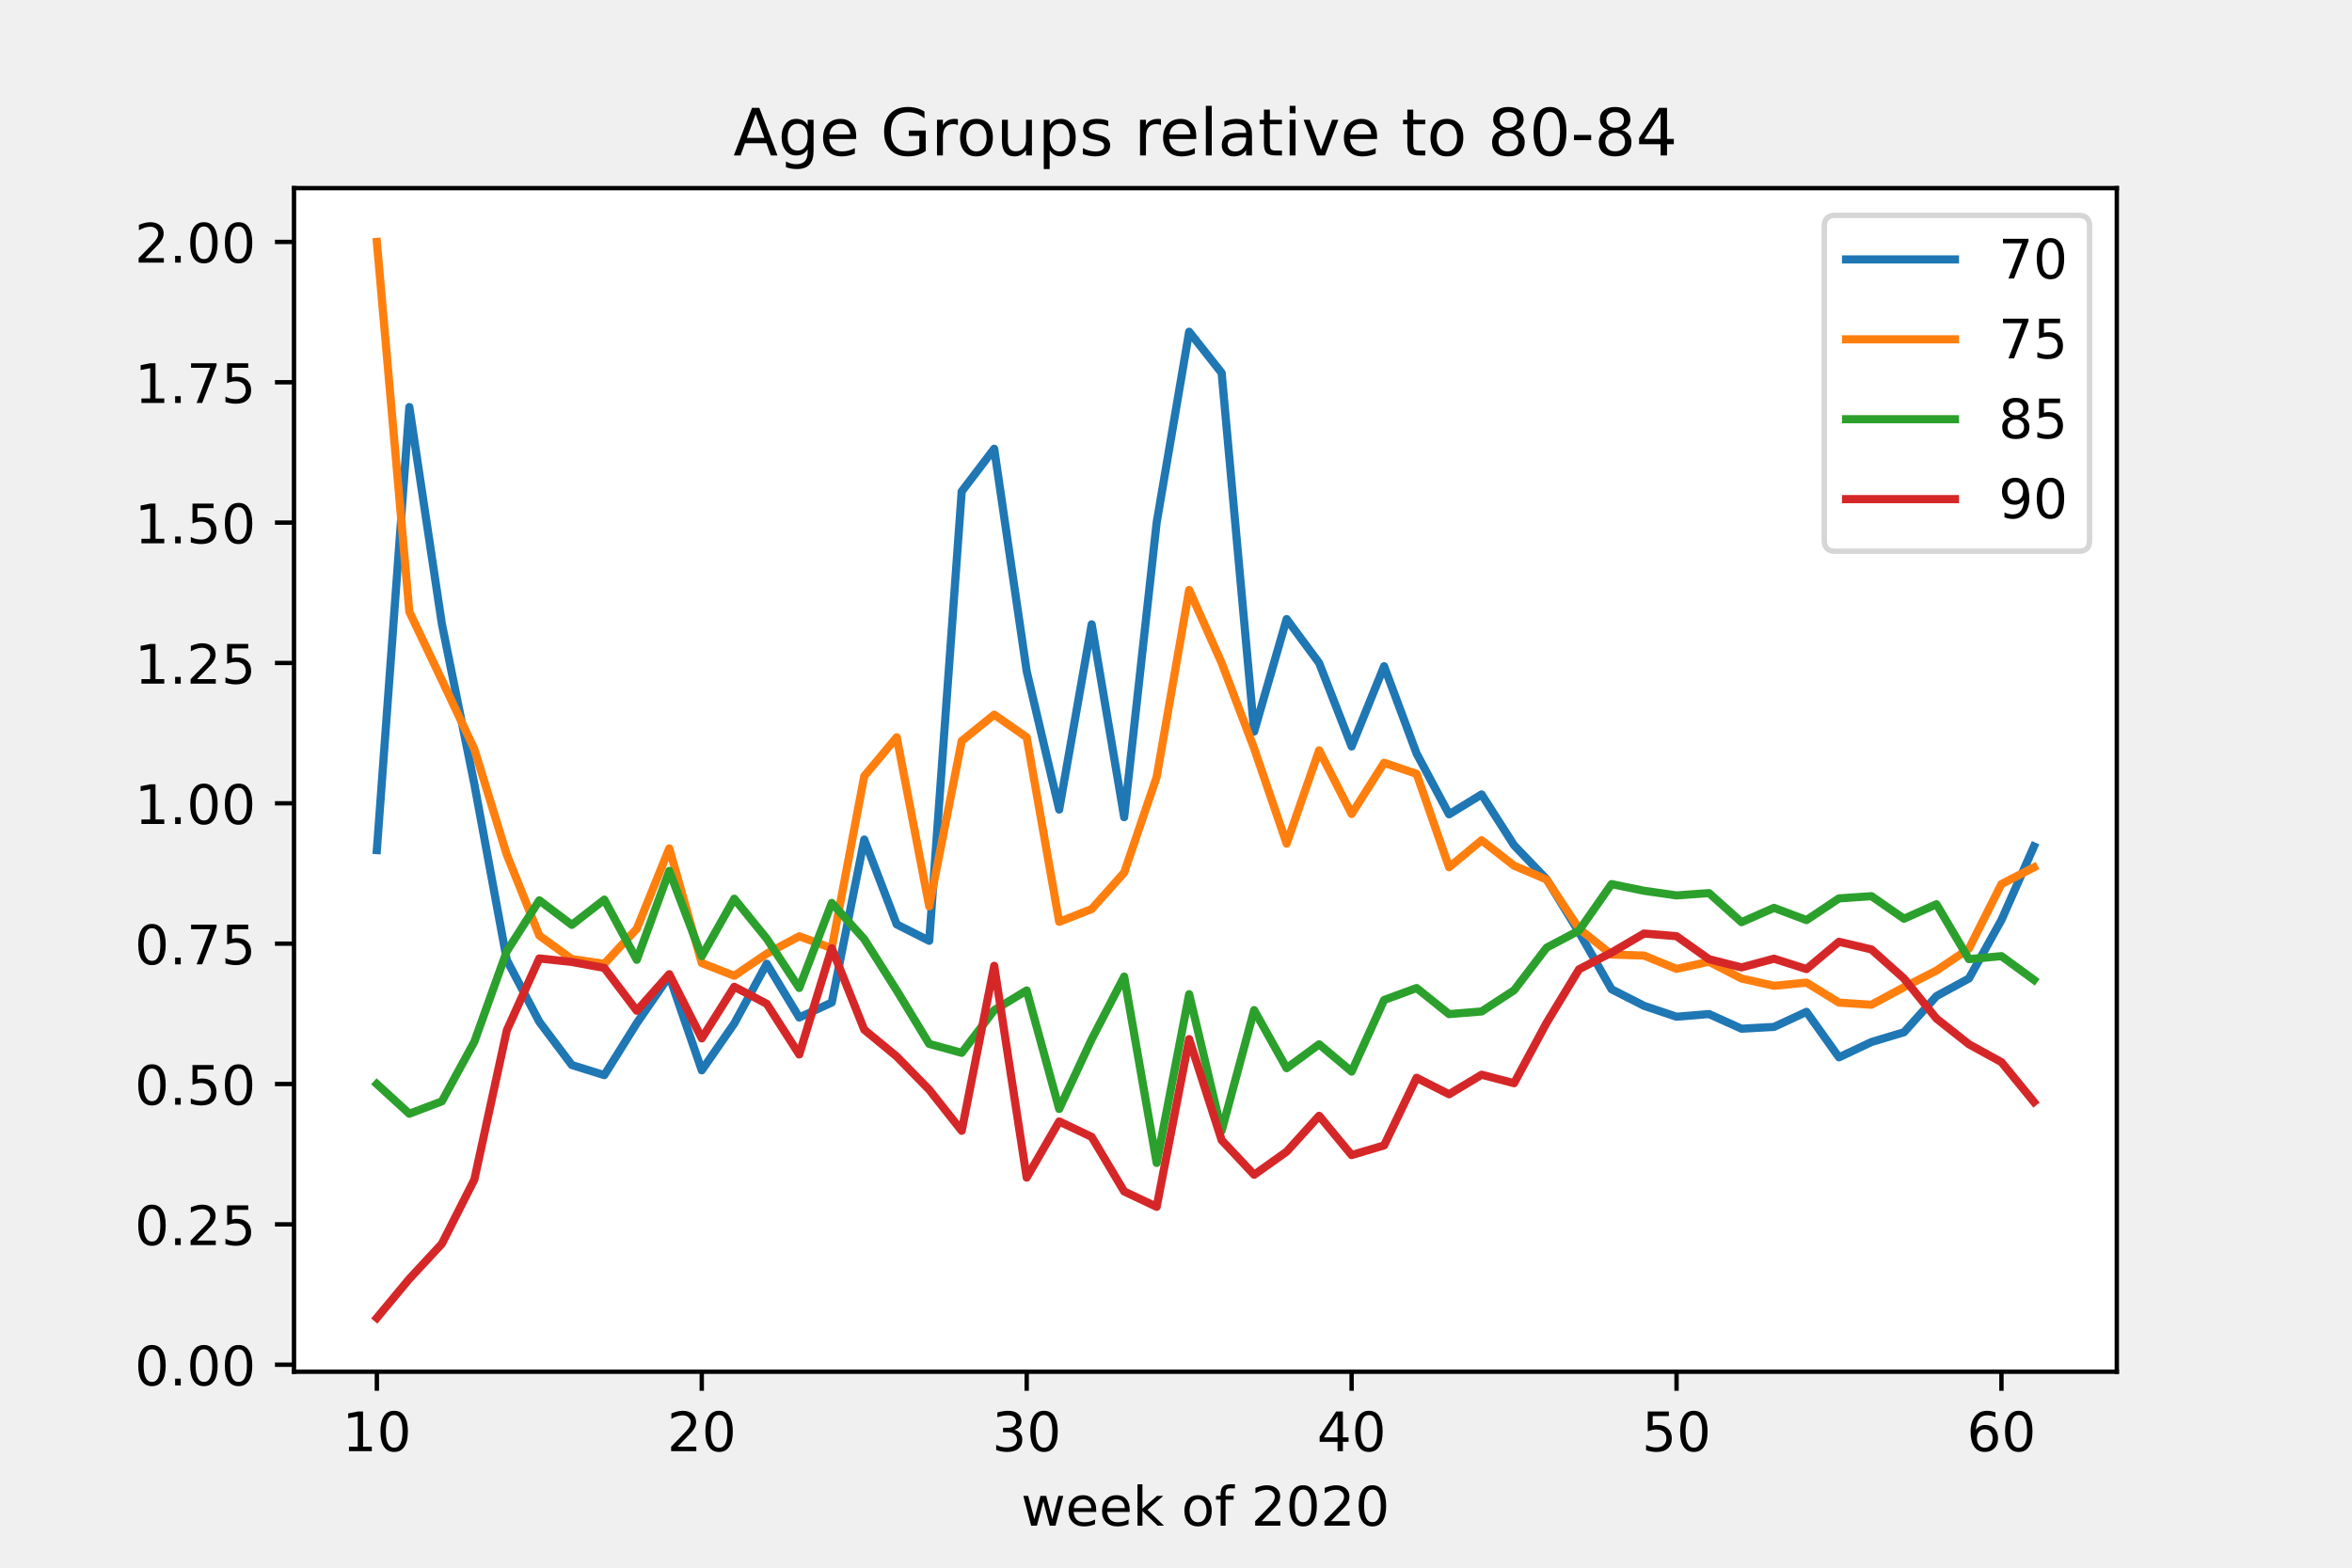
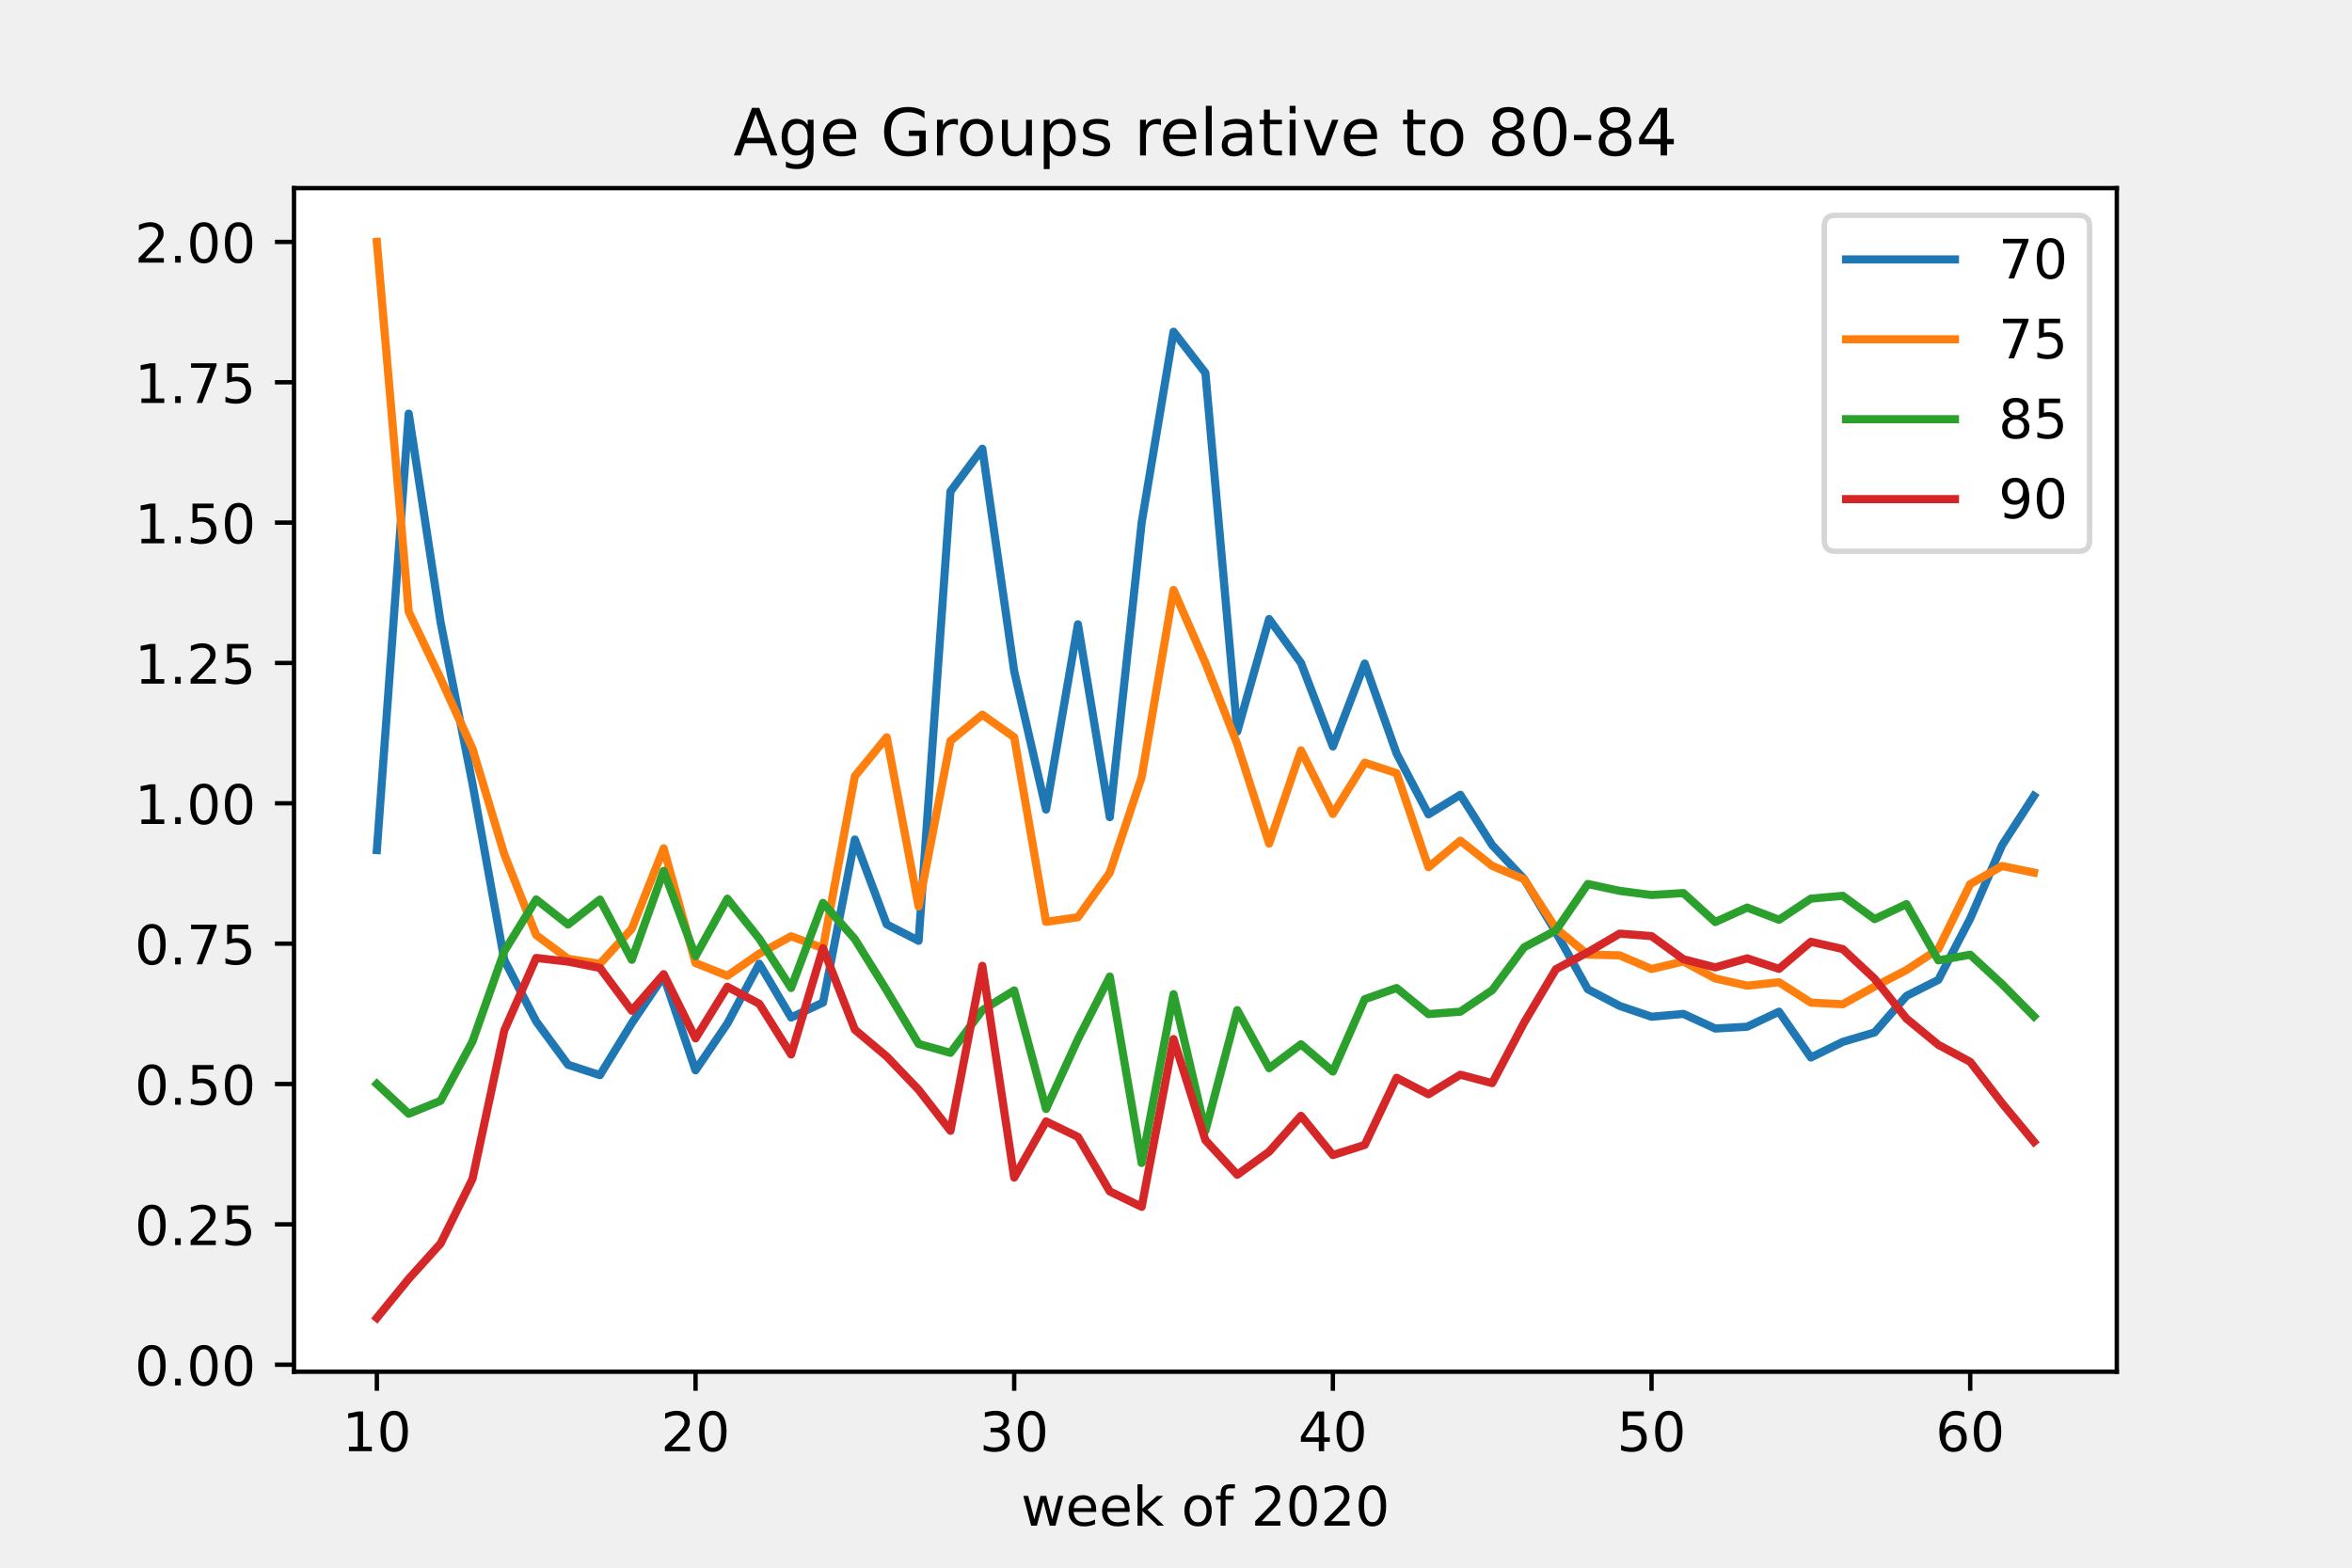
<svg xmlns="http://www.w3.org/2000/svg" xmlns:xlink="http://www.w3.org/1999/xlink" height="288pt" version="1.1" viewBox="0 0 432 288" width="432pt">
  <defs>
    <style type="text/css">*{stroke-linecap:butt;stroke-linejoin:round;}</style>
  </defs>
  <g id="figure_1">
    <g id="patch_1">
      <path d="M 0 288  L 432 288  L 432 0  L 0 0  z " style="fill:none;" />
    </g>
    <g id="axes_1">
      <g id="patch_2">
        <path d="M 54 252  L 388.8 252  L 388.8 34.56  L 54 34.56  z " style="fill:#ffffff;" />
      </g>
      <g id="matplotlib.axis_1">
        <g id="xtick_1">
          <g id="line2d_1">
            <defs>
-               <path d="M 0 0  L 0 3.5  " id="m989459bc3a" style="stroke:#000000;stroke-width:0.8;" />
+               <path d="M 0 0  L 0 3.5  " id="mf57b3a73d8" style="stroke:#000000;stroke-width:0.8;" />
            </defs>
            <g>
-               <use style="stroke:#000000;stroke-width:0.8;" x="69.218" xlink:href="#m989459bc3a" y="252" />
+               <use style="stroke:#000000;stroke-width:0.8;" x="69.218" xlink:href="#mf57b3a73d8" y="252" />
            </g>
          </g>
          <g id="text_1">
            <g transform="translate(62.85568 266.5984)scale(0.1 -0.1)">
              <defs>
                <path d="M 12.406 8.297  L 28.516 8.297  L 28.516 63.922  L 10.984 60.406  L 10.984 69.391  L 28.422 72.906  L 38.281 72.906  L 38.281 8.297  L 54.391 8.297  L 54.391 0  L 12.406 0  z " id="DejaVuSans-49" />
                <path d="M 31.781 66.406  Q 24.172 66.406 20.328 58.906  Q 16.5 51.422 16.5 36.375  Q 16.5 21.391 20.328 13.891  Q 24.172 6.391 31.781 6.391  Q 39.453 6.391 43.281 13.891  Q 47.125 21.391 47.125 36.375  Q 47.125 51.422 43.281 58.906  Q 39.453 66.406 31.781 66.406  z M 31.781 74.219  Q 44.047 74.219 50.516 64.516  Q 56.984 54.828 56.984 36.375  Q 56.984 17.969 50.516 8.266  Q 44.047 -1.422 31.781 -1.422  Q 19.531 -1.422 13.062 8.266  Q 6.594 17.969 6.594 36.375  Q 6.594 54.828 13.062 64.516  Q 19.531 74.219 31.781 74.219  z " id="DejaVuSans-48" />
              </defs>
              <use xlink:href="#DejaVuSans-49" />
              <use x="63.623" xlink:href="#DejaVuSans-48" />
            </g>
          </g>
        </g>
        <g id="xtick_2">
          <g id="line2d_2">
            <g>
-               <use style="stroke:#000000;stroke-width:0.8;" x="128.897" xlink:href="#m989459bc3a" y="252" />
+               <use style="stroke:#000000;stroke-width:0.8;" x="127.75" xlink:href="#mf57b3a73d8" y="252" />
            </g>
          </g>
          <g id="text_2">
-             <g transform="translate(122.5348 266.5984)scale(0.1 -0.1)">
+             <g transform="translate(121.3872 266.5984)scale(0.1 -0.1)">
              <defs>
                <path d="M 19.188 8.297  L 53.609 8.297  L 53.609 0  L 7.328 0  L 7.328 8.297  Q 12.938 14.109 22.625 23.891  Q 32.328 33.688 34.812 36.531  Q 39.547 41.844 41.422 45.531  Q 43.312 49.219 43.312 52.781  Q 43.312 58.594 39.234 62.25  Q 35.156 65.922 28.609 65.922  Q 23.969 65.922 18.812 64.312  Q 13.672 62.703 7.812 59.422  L 7.812 69.391  Q 13.766 71.781 18.938 73  Q 24.125 74.219 28.422 74.219  Q 39.75 74.219 46.484 68.547  Q 53.219 62.891 53.219 53.422  Q 53.219 48.922 51.531 44.891  Q 49.859 40.875 45.406 35.406  Q 44.188 33.984 37.641 27.219  Q 31.109 20.453 19.188 8.297  z " id="DejaVuSans-50" />
              </defs>
              <use xlink:href="#DejaVuSans-50" />
              <use x="63.623" xlink:href="#DejaVuSans-48" />
            </g>
          </g>
        </g>
        <g id="xtick_3">
          <g id="line2d_3">
            <g>
-               <use style="stroke:#000000;stroke-width:0.8;" x="188.576" xlink:href="#m989459bc3a" y="252" />
+               <use style="stroke:#000000;stroke-width:0.8;" x="186.281" xlink:href="#mf57b3a73d8" y="252" />
            </g>
          </g>
          <g id="text_3">
-             <g transform="translate(182.214 266.5984)scale(0.1 -0.1)">
+             <g transform="translate(179.9186 266.5984)scale(0.1 -0.1)">
              <defs>
                <path d="M 40.578 39.312  Q 47.656 37.797 51.625 33  Q 55.609 28.219 55.609 21.188  Q 55.609 10.406 48.188 4.484  Q 40.766 -1.422 27.094 -1.422  Q 22.516 -1.422 17.656 -0.516  Q 12.797 0.391 7.625 2.203  L 7.625 11.719  Q 11.719 9.328 16.594 8.109  Q 21.484 6.891 26.812 6.891  Q 36.078 6.891 40.938 10.547  Q 45.797 14.203 45.797 21.188  Q 45.797 27.641 41.281 31.266  Q 36.766 34.906 28.719 34.906  L 20.219 34.906  L 20.219 43.016  L 29.109 43.016  Q 36.375 43.016 40.234 45.922  Q 44.094 48.828 44.094 54.297  Q 44.094 59.906 40.109 62.906  Q 36.141 65.922 28.719 65.922  Q 24.656 65.922 20.016 65.031  Q 15.375 64.156 9.812 62.312  L 9.812 71.094  Q 15.438 72.656 20.344 73.438  Q 25.25 74.219 29.594 74.219  Q 40.828 74.219 47.359 69.109  Q 53.906 64.016 53.906 55.328  Q 53.906 49.266 50.438 45.094  Q 46.969 40.922 40.578 39.312  z " id="DejaVuSans-51" />
              </defs>
              <use xlink:href="#DejaVuSans-51" />
              <use x="63.623" xlink:href="#DejaVuSans-48" />
            </g>
          </g>
        </g>
        <g id="xtick_4">
          <g id="line2d_4">
            <g>
-               <use style="stroke:#000000;stroke-width:0.8;" x="248.256" xlink:href="#m989459bc3a" y="252" />
+               <use style="stroke:#000000;stroke-width:0.8;" x="244.813" xlink:href="#mf57b3a73d8" y="252" />
            </g>
          </g>
          <g id="text_4">
-             <g transform="translate(241.8931 266.5984)scale(0.1 -0.1)">
+             <g transform="translate(238.4501 266.5984)scale(0.1 -0.1)">
              <defs>
                <path d="M 37.797 64.312  L 12.891 25.391  L 37.797 25.391  z M 35.203 72.906  L 47.609 72.906  L 47.609 25.391  L 58.016 25.391  L 58.016 17.188  L 47.609 17.188  L 47.609 0  L 37.797 0  L 37.797 17.188  L 4.891 17.188  L 4.891 26.703  z " id="DejaVuSans-52" />
              </defs>
              <use xlink:href="#DejaVuSans-52" />
              <use x="63.623" xlink:href="#DejaVuSans-48" />
            </g>
          </g>
        </g>
        <g id="xtick_5">
          <g id="line2d_5">
            <g>
-               <use style="stroke:#000000;stroke-width:0.8;" x="307.935" xlink:href="#m989459bc3a" y="252" />
+               <use style="stroke:#000000;stroke-width:0.8;" x="303.344" xlink:href="#mf57b3a73d8" y="252" />
            </g>
          </g>
          <g id="text_5">
-             <g transform="translate(301.5723 266.5984)scale(0.1 -0.1)">
+             <g transform="translate(296.9816 266.5984)scale(0.1 -0.1)">
              <defs>
                <path d="M 10.797 72.906  L 49.516 72.906  L 49.516 64.594  L 19.828 64.594  L 19.828 46.734  Q 21.969 47.469 24.109 47.828  Q 26.266 48.188 28.422 48.188  Q 40.625 48.188 47.75 41.5  Q 54.891 34.812 54.891 23.391  Q 54.891 11.625 47.562 5.094  Q 40.234 -1.422 26.906 -1.422  Q 22.312 -1.422 17.547 -0.641  Q 12.797 0.141 7.719 1.703  L 7.719 11.625  Q 12.109 9.234 16.797 8.062  Q 21.484 6.891 26.703 6.891  Q 35.156 6.891 40.078 11.328  Q 45.016 15.766 45.016 23.391  Q 45.016 31 40.078 35.438  Q 35.156 39.891 26.703 39.891  Q 22.75 39.891 18.812 39.016  Q 14.891 38.141 10.797 36.281  z " id="DejaVuSans-53" />
              </defs>
              <use xlink:href="#DejaVuSans-53" />
              <use x="63.623" xlink:href="#DejaVuSans-48" />
            </g>
          </g>
        </g>
        <g id="xtick_6">
          <g id="line2d_6">
            <g>
-               <use style="stroke:#000000;stroke-width:0.8;" x="367.614" xlink:href="#m989459bc3a" y="252" />
+               <use style="stroke:#000000;stroke-width:0.8;" x="361.876" xlink:href="#mf57b3a73d8" y="252" />
            </g>
          </g>
          <g id="text_6">
-             <g transform="translate(361.2514 266.5984)scale(0.1 -0.1)">
+             <g transform="translate(355.513 266.5984)scale(0.1 -0.1)">
              <defs>
                <path d="M 33.016 40.375  Q 26.375 40.375 22.484 35.828  Q 18.609 31.297 18.609 23.391  Q 18.609 15.531 22.484 10.953  Q 26.375 6.391 33.016 6.391  Q 39.656 6.391 43.531 10.953  Q 47.406 15.531 47.406 23.391  Q 47.406 31.297 43.531 35.828  Q 39.656 40.375 33.016 40.375  z M 52.594 71.297  L 52.594 62.312  Q 48.875 64.062 45.094 64.984  Q 41.312 65.922 37.594 65.922  Q 27.828 65.922 22.672 59.328  Q 17.531 52.734 16.797 39.406  Q 19.672 43.656 24.016 45.922  Q 28.375 48.188 33.594 48.188  Q 44.578 48.188 50.953 41.516  Q 57.328 34.859 57.328 23.391  Q 57.328 12.156 50.688 5.359  Q 44.047 -1.422 33.016 -1.422  Q 20.359 -1.422 13.672 8.266  Q 6.984 17.969 6.984 36.375  Q 6.984 53.656 15.188 63.938  Q 23.391 74.219 37.203 74.219  Q 40.922 74.219 44.703 73.484  Q 48.484 72.75 52.594 71.297  z " id="DejaVuSans-54" />
              </defs>
              <use xlink:href="#DejaVuSans-54" />
              <use x="63.623" xlink:href="#DejaVuSans-48" />
            </g>
          </g>
        </g>
        <g id="text_7">
          <g transform="translate(187.5398 280.2766)scale(0.1 -0.1)">
            <defs>
              <path d="M 4.203 54.688  L 13.188 54.688  L 24.422 12.016  L 35.594 54.688  L 46.188 54.688  L 57.422 12.016  L 68.609 54.688  L 77.594 54.688  L 63.281 0  L 52.688 0  L 40.922 44.828  L 29.109 0  L 18.5 0  z " id="DejaVuSans-119" />
              <path d="M 56.203 29.594  L 56.203 25.203  L 14.891 25.203  Q 15.484 15.922 20.484 11.062  Q 25.484 6.203 34.422 6.203  Q 39.594 6.203 44.453 7.469  Q 49.312 8.734 54.109 11.281  L 54.109 2.781  Q 49.266 0.734 44.188 -0.344  Q 39.109 -1.422 33.891 -1.422  Q 20.797 -1.422 13.156 6.188  Q 5.516 13.812 5.516 26.812  Q 5.516 40.234 12.766 48.109  Q 20.016 56 32.328 56  Q 43.359 56 49.781 48.891  Q 56.203 41.797 56.203 29.594  z M 47.219 32.234  Q 47.125 39.594 43.094 43.984  Q 39.062 48.391 32.422 48.391  Q 24.906 48.391 20.391 44.141  Q 15.875 39.891 15.188 32.172  z " id="DejaVuSans-101" />
              <path d="M 9.078 75.984  L 18.109 75.984  L 18.109 31.109  L 44.922 54.688  L 56.391 54.688  L 27.391 29.109  L 57.625 0  L 45.906 0  L 18.109 26.703  L 18.109 0  L 9.078 0  z " id="DejaVuSans-107" />
              <path id="DejaVuSans-32" />
              <path d="M 30.609 48.391  Q 23.391 48.391 19.188 42.75  Q 14.984 37.109 14.984 27.297  Q 14.984 17.484 19.156 11.844  Q 23.344 6.203 30.609 6.203  Q 37.797 6.203 41.984 11.859  Q 46.188 17.531 46.188 27.297  Q 46.188 37.016 41.984 42.703  Q 37.797 48.391 30.609 48.391  z M 30.609 56  Q 42.328 56 49.016 48.375  Q 55.719 40.766 55.719 27.297  Q 55.719 13.875 49.016 6.219  Q 42.328 -1.422 30.609 -1.422  Q 18.844 -1.422 12.172 6.219  Q 5.516 13.875 5.516 27.297  Q 5.516 40.766 12.172 48.375  Q 18.844 56 30.609 56  z " id="DejaVuSans-111" />
              <path d="M 37.109 75.984  L 37.109 68.5  L 28.516 68.5  Q 23.688 68.5 21.797 66.547  Q 19.922 64.594 19.922 59.516  L 19.922 54.688  L 34.719 54.688  L 34.719 47.703  L 19.922 47.703  L 19.922 0  L 10.891 0  L 10.891 47.703  L 2.297 47.703  L 2.297 54.688  L 10.891 54.688  L 10.891 58.5  Q 10.891 67.625 15.141 71.797  Q 19.391 75.984 28.609 75.984  z " id="DejaVuSans-102" />
            </defs>
            <use xlink:href="#DejaVuSans-119" />
            <use x="81.787" xlink:href="#DejaVuSans-101" />
            <use x="143.311" xlink:href="#DejaVuSans-101" />
            <use x="204.834" xlink:href="#DejaVuSans-107" />
            <use x="262.744" xlink:href="#DejaVuSans-32" />
            <use x="294.531" xlink:href="#DejaVuSans-111" />
            <use x="355.713" xlink:href="#DejaVuSans-102" />
            <use x="390.918" xlink:href="#DejaVuSans-32" />
            <use x="422.705" xlink:href="#DejaVuSans-50" />
            <use x="486.328" xlink:href="#DejaVuSans-48" />
            <use x="549.951" xlink:href="#DejaVuSans-50" />
            <use x="613.574" xlink:href="#DejaVuSans-48" />
          </g>
        </g>
      </g>
      <g id="matplotlib.axis_2">
        <g id="ytick_1">
          <g id="line2d_7">
            <defs>
-               <path d="M 0 0  L -3.5 0  " id="me4b684188e" style="stroke:#000000;stroke-width:0.8;" />
+               <path d="M 0 0  L -3.5 0  " id="mff36ef2e1e" style="stroke:#000000;stroke-width:0.8;" />
            </defs>
            <g>
-               <use style="stroke:#000000;stroke-width:0.8;" x="54" xlink:href="#me4b684188e" y="250.711" />
+               <use style="stroke:#000000;stroke-width:0.8;" x="54" xlink:href="#mff36ef2e1e" y="250.711" />
            </g>
          </g>
          <g id="text_8">
            <g transform="translate(24.73438 254.51)scale(0.1 -0.1)">
              <defs>
                <path d="M 10.688 12.406  L 21 12.406  L 21 0  L 10.688 0  z " id="DejaVuSans-46" />
              </defs>
              <use xlink:href="#DejaVuSans-48" />
              <use x="63.623" xlink:href="#DejaVuSans-46" />
              <use x="95.41" xlink:href="#DejaVuSans-48" />
              <use x="159.033" xlink:href="#DejaVuSans-48" />
            </g>
          </g>
        </g>
        <g id="ytick_2">
          <g id="line2d_8">
            <g>
-               <use style="stroke:#000000;stroke-width:0.8;" x="54" xlink:href="#me4b684188e" y="224.927" />
+               <use style="stroke:#000000;stroke-width:0.8;" x="54" xlink:href="#mff36ef2e1e" y="224.927" />
            </g>
          </g>
          <g id="text_9">
            <g transform="translate(24.73438 228.7267)scale(0.1 -0.1)">
              <use xlink:href="#DejaVuSans-48" />
              <use x="63.623" xlink:href="#DejaVuSans-46" />
              <use x="95.41" xlink:href="#DejaVuSans-50" />
              <use x="159.033" xlink:href="#DejaVuSans-53" />
            </g>
          </g>
        </g>
        <g id="ytick_3">
          <g id="line2d_9">
            <g>
-               <use style="stroke:#000000;stroke-width:0.8;" x="54" xlink:href="#me4b684188e" y="199.144" />
+               <use style="stroke:#000000;stroke-width:0.8;" x="54" xlink:href="#mff36ef2e1e" y="199.144" />
            </g>
          </g>
          <g id="text_10">
            <g transform="translate(24.73438 202.9433)scale(0.1 -0.1)">
              <use xlink:href="#DejaVuSans-48" />
              <use x="63.623" xlink:href="#DejaVuSans-46" />
              <use x="95.41" xlink:href="#DejaVuSans-53" />
              <use x="159.033" xlink:href="#DejaVuSans-48" />
            </g>
          </g>
        </g>
        <g id="ytick_4">
          <g id="line2d_10">
            <g>
-               <use style="stroke:#000000;stroke-width:0.8;" x="54" xlink:href="#me4b684188e" y="173.361" />
+               <use style="stroke:#000000;stroke-width:0.8;" x="54" xlink:href="#mff36ef2e1e" y="173.361" />
            </g>
          </g>
          <g id="text_11">
            <g transform="translate(24.73438 177.1599)scale(0.1 -0.1)">
              <defs>
                <path d="M 8.203 72.906  L 55.078 72.906  L 55.078 68.703  L 28.609 0  L 18.312 0  L 43.219 64.594  L 8.203 64.594  z " id="DejaVuSans-55" />
              </defs>
              <use xlink:href="#DejaVuSans-48" />
              <use x="63.623" xlink:href="#DejaVuSans-46" />
              <use x="95.41" xlink:href="#DejaVuSans-55" />
              <use x="159.033" xlink:href="#DejaVuSans-53" />
            </g>
          </g>
        </g>
        <g id="ytick_5">
          <g id="line2d_11">
            <g>
-               <use style="stroke:#000000;stroke-width:0.8;" x="54" xlink:href="#me4b684188e" y="147.577" />
+               <use style="stroke:#000000;stroke-width:0.8;" x="54" xlink:href="#mff36ef2e1e" y="147.577" />
            </g>
          </g>
          <g id="text_12">
            <g transform="translate(24.73438 151.3765)scale(0.1 -0.1)">
              <use xlink:href="#DejaVuSans-49" />
              <use x="63.623" xlink:href="#DejaVuSans-46" />
              <use x="95.41" xlink:href="#DejaVuSans-48" />
              <use x="159.033" xlink:href="#DejaVuSans-48" />
            </g>
          </g>
        </g>
        <g id="ytick_6">
          <g id="line2d_12">
            <g>
-               <use style="stroke:#000000;stroke-width:0.8;" x="54" xlink:href="#me4b684188e" y="121.794" />
+               <use style="stroke:#000000;stroke-width:0.8;" x="54" xlink:href="#mff36ef2e1e" y="121.794" />
            </g>
          </g>
          <g id="text_13">
            <g transform="translate(24.73438 125.5931)scale(0.1 -0.1)">
              <use xlink:href="#DejaVuSans-49" />
              <use x="63.623" xlink:href="#DejaVuSans-46" />
              <use x="95.41" xlink:href="#DejaVuSans-50" />
              <use x="159.033" xlink:href="#DejaVuSans-53" />
            </g>
          </g>
        </g>
        <g id="ytick_7">
          <g id="line2d_13">
            <g>
-               <use style="stroke:#000000;stroke-width:0.8;" x="54" xlink:href="#me4b684188e" y="96.01" />
+               <use style="stroke:#000000;stroke-width:0.8;" x="54" xlink:href="#mff36ef2e1e" y="96.01" />
            </g>
          </g>
          <g id="text_14">
            <g transform="translate(24.73438 99.80965)scale(0.1 -0.1)">
              <use xlink:href="#DejaVuSans-49" />
              <use x="63.623" xlink:href="#DejaVuSans-46" />
              <use x="95.41" xlink:href="#DejaVuSans-53" />
              <use x="159.033" xlink:href="#DejaVuSans-48" />
            </g>
          </g>
        </g>
        <g id="ytick_8">
          <g id="line2d_14">
            <g>
-               <use style="stroke:#000000;stroke-width:0.8;" x="54" xlink:href="#me4b684188e" y="70.227" />
+               <use style="stroke:#000000;stroke-width:0.8;" x="54" xlink:href="#mff36ef2e1e" y="70.227" />
            </g>
          </g>
          <g id="text_15">
            <g transform="translate(24.73438 74.02625)scale(0.1 -0.1)">
              <use xlink:href="#DejaVuSans-49" />
              <use x="63.623" xlink:href="#DejaVuSans-46" />
              <use x="95.41" xlink:href="#DejaVuSans-55" />
              <use x="159.033" xlink:href="#DejaVuSans-53" />
            </g>
          </g>
        </g>
        <g id="ytick_9">
          <g id="line2d_15">
            <g>
-               <use style="stroke:#000000;stroke-width:0.8;" x="54" xlink:href="#me4b684188e" y="44.444" />
+               <use style="stroke:#000000;stroke-width:0.8;" x="54" xlink:href="#mff36ef2e1e" y="44.444" />
            </g>
          </g>
          <g id="text_16">
            <g transform="translate(24.73438 48.24285)scale(0.1 -0.1)">
              <use xlink:href="#DejaVuSans-50" />
              <use x="63.623" xlink:href="#DejaVuSans-46" />
              <use x="95.41" xlink:href="#DejaVuSans-48" />
              <use x="159.033" xlink:href="#DejaVuSans-48" />
            </g>
          </g>
        </g>
      </g>
      <g id="line2d_16">
-         <path clip-path="url(#p8e5ab032d6)" d="M 69.218 156.172  L 75.186 74.777  L 81.154 114.592  L 87.122 144.04  L 93.09 176.377  L 99.058 187.715  L 105.026 195.654  L 110.994 197.513  L 116.961 187.964  L 122.929 179.311  L 128.897 196.629  L 134.865 188.022  L 140.833 177.044  L 146.801 186.931  L 152.769 184.173  L 158.737 154.231  L 164.705 169.822  L 170.673 172.834  L 176.641 90.281  L 182.609 82.44  L 188.576 123.311  L 194.544 148.723  L 200.512 114.694  L 206.48 150.124  L 212.448 96.01  L 218.416 60.945  L 224.384 68.508  L 230.352 134.395  L 236.32 113.728  L 242.288 121.794  L 248.256 137.133  L 254.224 122.396  L 260.191 138.431  L 266.159 149.601  L 272.127 145.943  L 278.095 155.287  L 284.063 161.518  L 290.031 171.274  L 295.999 181.74  L 301.967 184.781  L 307.935 186.785  L 313.903 186.294  L 319.871 188.983  L 325.839 188.657  L 331.806 185.886  L 337.774 194.242  L 343.742 191.426  L 349.71 189.636  L 355.678 182.993  L 361.646 179.753  L 367.614 169.008  L 373.582 155.497  " style="fill:none;stroke:#1f77b4;stroke-linecap:square;stroke-width:1.5;" />
+         <path clip-path="url(#pe2f4427580)" d="M 69.218 156.172  L 75.071 75.99  L 80.924 114.301  L 86.778 143.957  L 92.631 176.377  L 98.484 187.641  L 104.337 195.607  L 110.19 197.513  L 116.043 187.964  L 121.897 179.311  L 127.75 196.629  L 133.603 188.022  L 139.456 177.044  L 145.309 186.931  L 151.162 184.173  L 157.015 154.231  L 162.869 169.822  L 168.722 172.834  L 174.575 90.281  L 180.428 82.44  L 186.281 123.311  L 192.134 148.723  L 197.987 114.694  L 203.841 150.124  L 209.694 96.01  L 215.547 60.945  L 221.4 68.508  L 227.253 134.395  L 233.106 113.728  L 238.959 121.794  L 244.813 137.133  L 250.666 121.904  L 256.519 138.431  L 262.372 149.601  L 268.225 146.016  L 274.078 155.259  L 279.931 161.471  L 285.785 171.255  L 291.638 181.732  L 297.491 184.8  L 303.344 186.785  L 309.197 186.266  L 315.05 188.953  L 320.903 188.621  L 326.757 185.861  L 332.61 194.273  L 338.463 191.401  L 344.316 189.667  L 350.169 182.961  L 356.022 180.011  L 361.876 168.75  L 367.729 155.275  L 373.582 146.23  " style="fill:none;stroke:#1f77b4;stroke-linecap:square;stroke-width:1.5;" />
      </g>
      <g id="line2d_17">
-         <path clip-path="url(#p8e5ab032d6)" d="M 69.218 44.444  L 75.186 112.39  L 81.154 124.927  L 87.122 137.61  L 93.09 157.02  L 99.058 171.876  L 105.026 176.196  L 110.994 177.062  L 116.961 170.623  L 122.929 155.856  L 128.897 176.924  L 134.865 179.259  L 140.833 175.202  L 146.801 172.004  L 152.769 174.192  L 158.737 142.587  L 164.705 135.444  L 170.673 166.52  L 176.641 136.118  L 182.609 131.293  L 188.576 135.444  L 194.544 169.35  L 200.512 167.008  L 206.48 160.31  L 212.448 142.743  L 218.416 108.386  L 224.384 121.794  L 230.352 137.497  L 236.32 154.982  L 242.288 137.848  L 248.256 149.535  L 254.224 140.132  L 260.191 142.162  L 266.159 159.324  L 272.127 154.368  L 278.095 159.037  L 284.063 161.572  L 290.031 170.611  L 295.999 175.364  L 301.967 175.546  L 307.935 177.998  L 313.903 176.677  L 319.871 179.765  L 325.839 181.101  L 331.806 180.513  L 337.774 184.19  L 343.742 184.579  L 349.71 181.357  L 355.678 178.308  L 361.646 174.271  L 367.614 162.414  L 373.582 159.341  " style="fill:none;stroke:#ff7f0e;stroke-linecap:square;stroke-width:1.5;" />
+         <path clip-path="url(#pe2f4427580)" d="M 69.218 44.444  L 75.071 112.39  L 80.924 124.659  L 86.778 137.521  L 92.631 156.967  L 98.484 171.784  L 104.337 176.133  L 110.19 177.062  L 116.043 170.623  L 121.897 155.856  L 127.75 176.924  L 133.603 179.259  L 139.456 175.202  L 145.309 172.004  L 151.162 174.192  L 157.015 142.587  L 162.869 135.444  L 168.722 166.52  L 174.575 136.118  L 180.428 131.293  L 186.281 135.444  L 192.134 169.35  L 197.987 168.503  L 203.841 160.31  L 209.694 142.743  L 215.547 108.386  L 221.4 121.794  L 227.253 136.721  L 233.106 154.982  L 238.959 137.848  L 244.813 149.535  L 250.666 140.117  L 256.519 142.041  L 262.372 159.324  L 268.225 154.441  L 274.078 159.07  L 279.931 161.525  L 285.785 170.546  L 291.638 175.375  L 297.491 175.508  L 303.344 178.012  L 309.197 176.635  L 315.05 179.76  L 320.903 181.075  L 326.757 180.446  L 332.61 184.19  L 338.463 184.491  L 344.316 181.234  L 350.169 178.206  L 356.022 174.359  L 361.876 162.414  L 367.729 159.094  L 373.582 160.309  " style="fill:none;stroke:#ff7f0e;stroke-linecap:square;stroke-width:1.5;" />
      </g>
      <g id="line2d_18">
-         <path clip-path="url(#p8e5ab032d6)" d="M 69.218 199.144  L 75.186 204.604  L 81.154 202.333  L 87.122 191.387  L 93.09 174.751  L 99.058 165.396  L 105.026 169.914  L 110.994 165.268  L 116.961 176.327  L 122.929 159.995  L 128.897 175.666  L 134.865 165.103  L 140.833 172.44  L 146.801 181.503  L 152.769 165.875  L 158.737 172.529  L 164.705 181.955  L 170.673 191.777  L 176.641 193.414  L 182.609 185.574  L 188.576 181.955  L 194.544 203.728  L 200.512 190.923  L 206.48 179.409  L 212.448 213.647  L 218.416 182.643  L 224.384 207.738  L 230.352 185.574  L 236.32 196.235  L 242.288 191.847  L 248.256 196.859  L 254.224 183.707  L 260.191 181.514  L 266.159 186.302  L 272.127 185.817  L 278.095 181.925  L 284.063 174.105  L 290.031 170.943  L 295.999 162.418  L 301.967 163.643  L 307.935 164.497  L 313.903 164.071  L 319.871 169.41  L 325.839 166.783  L 331.806 169.029  L 337.774 165.044  L 343.742 164.637  L 349.71 168.779  L 355.678 166.12  L 361.646 176.203  L 367.614 175.653  L 373.582 180.014  " style="fill:none;stroke:#2ca02c;stroke-linecap:square;stroke-width:1.5;" />
+         <path clip-path="url(#pe2f4427580)" d="M 69.218 199.144  L 75.071 204.604  L 80.924 202.229  L 86.778 191.341  L 92.631 174.751  L 98.484 165.237  L 104.337 169.846  L 110.19 165.268  L 116.043 176.327  L 121.897 159.995  L 127.75 175.666  L 133.603 165.103  L 139.456 172.44  L 145.309 181.503  L 151.162 165.875  L 157.015 172.529  L 162.869 181.955  L 168.722 191.777  L 174.575 193.414  L 180.428 185.574  L 186.281 181.955  L 192.134 203.728  L 197.987 190.923  L 203.841 179.409  L 209.694 213.647  L 215.547 182.643  L 221.4 207.738  L 227.253 185.574  L 233.106 196.235  L 238.959 191.847  L 244.813 196.859  L 250.666 183.564  L 256.519 181.514  L 262.372 186.302  L 268.225 185.853  L 274.078 181.905  L 279.931 174.038  L 285.785 170.924  L 291.638 162.403  L 297.491 163.662  L 303.344 164.424  L 309.197 164.062  L 315.05 169.388  L 320.903 166.734  L 326.757 168.97  L 332.61 165.09  L 338.463 164.573  L 344.316 168.843  L 350.169 166.105  L 356.022 176.422  L 361.876 175.395  L 367.729 180.798  L 373.582 186.715  " style="fill:none;stroke:#2ca02c;stroke-linecap:square;stroke-width:1.5;" />
      </g>
      <g id="line2d_19">
-         <path clip-path="url(#p8e5ab032d6)" d="M 69.218 242.116  L 75.186 234.937  L 81.154 228.501  L 87.122 216.708  L 93.09 189.282  L 99.058 176.075  L 105.026 176.72  L 110.994 177.815  L 116.961 185.682  L 122.929 178.966  L 128.897 190.759  L 134.865 181.281  L 140.833 184.411  L 146.801 193.716  L 152.769 174.192  L 158.737 189.163  L 164.705 194.088  L 170.673 200.196  L 176.641 207.738  L 182.609 177.432  L 188.576 216.333  L 194.544 206.02  L 200.512 208.86  L 206.48 218.879  L 212.448 221.705  L 218.416 190.893  L 224.384 209.457  L 230.352 215.816  L 236.32 211.573  L 242.288 204.982  L 248.256 212.199  L 254.224 210.421  L 260.191 198.001  L 266.159 201.027  L 272.127 197.437  L 278.095 198.994  L 284.063 187.91  L 290.031 178.061  L 295.999 174.998  L 301.967 171.497  L 307.935 171.989  L 313.903 176.216  L 319.871 177.727  L 325.839 176.123  L 331.806 178.028  L 337.774 173.014  L 343.742 174.424  L 349.71 179.76  L 355.678 187.121  L 361.646 191.842  L 367.614 195.126  L 373.582 202.434  " style="fill:none;stroke:#d62728;stroke-linecap:square;stroke-width:1.5;" />
+         <path clip-path="url(#pe2f4427580)" d="M 69.218 242.116  L 75.071 234.937  L 80.924 228.453  L 86.778 216.601  L 92.631 189.282  L 98.484 175.989  L 104.337 176.657  L 110.19 177.815  L 116.043 185.682  L 121.897 178.966  L 127.75 190.759  L 133.603 181.281  L 139.456 184.411  L 145.309 193.716  L 151.162 174.192  L 157.015 189.163  L 162.869 194.088  L 168.722 200.196  L 174.575 207.738  L 180.428 177.432  L 186.281 216.333  L 192.134 206.02  L 197.987 208.86  L 203.841 218.879  L 209.694 221.705  L 215.547 190.893  L 221.4 209.457  L 227.253 215.816  L 233.106 211.573  L 238.959 204.982  L 244.813 212.199  L 250.666 210.335  L 256.519 198.001  L 262.372 201.027  L 268.225 197.437  L 274.078 198.979  L 279.931 187.877  L 285.785 178.044  L 291.638 174.944  L 297.491 171.516  L 303.344 171.975  L 309.197 176.223  L 315.05 177.721  L 320.903 176.065  L 326.757 177.987  L 332.61 173.014  L 338.463 174.348  L 344.316 179.808  L 350.169 187.125  L 356.022 191.944  L 361.876 195.074  L 367.729 202.674  L 373.582 209.754  " style="fill:none;stroke:#d62728;stroke-linecap:square;stroke-width:1.5;" />
      </g>
      <g id="patch_3">
        <path d="M 54 252  L 54 34.56  " style="fill:none;stroke:#000000;stroke-linecap:square;stroke-linejoin:miter;stroke-width:0.8;" />
      </g>
      <g id="patch_4">
        <path d="M 388.8 252  L 388.8 34.56  " style="fill:none;stroke:#000000;stroke-linecap:square;stroke-linejoin:miter;stroke-width:0.8;" />
      </g>
      <g id="patch_5">
        <path d="M 54 252  L 388.8 252  " style="fill:none;stroke:#000000;stroke-linecap:square;stroke-linejoin:miter;stroke-width:0.8;" />
      </g>
      <g id="patch_6">
        <path d="M 54 34.56  L 388.8 34.56  " style="fill:none;stroke:#000000;stroke-linecap:square;stroke-linejoin:miter;stroke-width:0.8;" />
      </g>
      <g id="text_17">
        <g transform="translate(134.6906 28.56)scale(0.12 -0.12)">
          <defs>
            <path d="M 34.188 63.188  L 20.797 26.906  L 47.609 26.906  z M 28.609 72.906  L 39.797 72.906  L 67.578 0  L 57.328 0  L 50.688 18.703  L 17.828 18.703  L 11.188 0  L 0.781 0  z " id="DejaVuSans-65" />
            <path d="M 45.406 27.984  Q 45.406 37.75 41.375 43.109  Q 37.359 48.484 30.078 48.484  Q 22.859 48.484 18.828 43.109  Q 14.797 37.75 14.797 27.984  Q 14.797 18.266 18.828 12.891  Q 22.859 7.516 30.078 7.516  Q 37.359 7.516 41.375 12.891  Q 45.406 18.266 45.406 27.984  z M 54.391 6.781  Q 54.391 -7.172 48.188 -13.984  Q 42 -20.797 29.203 -20.797  Q 24.469 -20.797 20.266 -20.094  Q 16.062 -19.391 12.109 -17.922  L 12.109 -9.188  Q 16.062 -11.328 19.922 -12.344  Q 23.781 -13.375 27.781 -13.375  Q 36.625 -13.375 41.016 -8.766  Q 45.406 -4.156 45.406 5.172  L 45.406 9.625  Q 42.625 4.781 38.281 2.391  Q 33.938 0 27.875 0  Q 17.828 0 11.672 7.656  Q 5.516 15.328 5.516 27.984  Q 5.516 40.672 11.672 48.328  Q 17.828 56 27.875 56  Q 33.938 56 38.281 53.609  Q 42.625 51.219 45.406 46.391  L 45.406 54.688  L 54.391 54.688  z " id="DejaVuSans-103" />
            <path d="M 59.516 10.406  L 59.516 29.984  L 43.406 29.984  L 43.406 38.094  L 69.281 38.094  L 69.281 6.781  Q 63.578 2.734 56.688 0.656  Q 49.812 -1.422 42 -1.422  Q 24.906 -1.422 15.25 8.562  Q 5.609 18.562 5.609 36.375  Q 5.609 54.25 15.25 64.234  Q 24.906 74.219 42 74.219  Q 49.125 74.219 55.547 72.453  Q 61.969 70.703 67.391 67.281  L 67.391 56.781  Q 61.922 61.422 55.766 63.766  Q 49.609 66.109 42.828 66.109  Q 29.438 66.109 22.719 58.641  Q 16.016 51.172 16.016 36.375  Q 16.016 21.625 22.719 14.156  Q 29.438 6.688 42.828 6.688  Q 48.047 6.688 52.141 7.594  Q 56.25 8.5 59.516 10.406  z " id="DejaVuSans-71" />
            <path d="M 41.109 46.297  Q 39.594 47.172 37.812 47.578  Q 36.031 48 33.891 48  Q 26.266 48 22.188 43.047  Q 18.109 38.094 18.109 28.812  L 18.109 0  L 9.078 0  L 9.078 54.688  L 18.109 54.688  L 18.109 46.188  Q 20.953 51.172 25.484 53.578  Q 30.031 56 36.531 56  Q 37.453 56 38.578 55.875  Q 39.703 55.766 41.062 55.516  z " id="DejaVuSans-114" />
            <path d="M 8.5 21.578  L 8.5 54.688  L 17.484 54.688  L 17.484 21.922  Q 17.484 14.156 20.5 10.266  Q 23.531 6.391 29.594 6.391  Q 36.859 6.391 41.078 11.031  Q 45.312 15.672 45.312 23.688  L 45.312 54.688  L 54.297 54.688  L 54.297 0  L 45.312 0  L 45.312 8.406  Q 42.047 3.422 37.719 1  Q 33.406 -1.422 27.688 -1.422  Q 18.266 -1.422 13.375 4.438  Q 8.5 10.297 8.5 21.578  z M 31.109 56  z " id="DejaVuSans-117" />
            <path d="M 18.109 8.203  L 18.109 -20.797  L 9.078 -20.797  L 9.078 54.688  L 18.109 54.688  L 18.109 46.391  Q 20.953 51.266 25.266 53.625  Q 29.594 56 35.594 56  Q 45.562 56 51.781 48.094  Q 58.016 40.188 58.016 27.297  Q 58.016 14.406 51.781 6.484  Q 45.562 -1.422 35.594 -1.422  Q 29.594 -1.422 25.266 0.953  Q 20.953 3.328 18.109 8.203  z M 48.688 27.297  Q 48.688 37.203 44.609 42.844  Q 40.531 48.484 33.406 48.484  Q 26.266 48.484 22.188 42.844  Q 18.109 37.203 18.109 27.297  Q 18.109 17.391 22.188 11.75  Q 26.266 6.109 33.406 6.109  Q 40.531 6.109 44.609 11.75  Q 48.688 17.391 48.688 27.297  z " id="DejaVuSans-112" />
            <path d="M 44.281 53.078  L 44.281 44.578  Q 40.484 46.531 36.375 47.5  Q 32.281 48.484 27.875 48.484  Q 21.188 48.484 17.844 46.438  Q 14.5 44.391 14.5 40.281  Q 14.5 37.156 16.891 35.375  Q 19.281 33.594 26.516 31.984  L 29.594 31.297  Q 39.156 29.25 43.188 25.516  Q 47.219 21.781 47.219 15.094  Q 47.219 7.469 41.188 3.016  Q 35.156 -1.422 24.609 -1.422  Q 20.219 -1.422 15.453 -0.562  Q 10.688 0.297 5.422 2  L 5.422 11.281  Q 10.406 8.688 15.234 7.391  Q 20.062 6.109 24.812 6.109  Q 31.156 6.109 34.562 8.281  Q 37.984 10.453 37.984 14.406  Q 37.984 18.062 35.516 20.016  Q 33.062 21.969 24.703 23.781  L 21.578 24.516  Q 13.234 26.266 9.516 29.906  Q 5.812 33.547 5.812 39.891  Q 5.812 47.609 11.281 51.797  Q 16.75 56 26.812 56  Q 31.781 56 36.172 55.266  Q 40.578 54.547 44.281 53.078  z " id="DejaVuSans-115" />
            <path d="M 9.422 75.984  L 18.406 75.984  L 18.406 0  L 9.422 0  z " id="DejaVuSans-108" />
            <path d="M 34.281 27.484  Q 23.391 27.484 19.188 25  Q 14.984 22.516 14.984 16.5  Q 14.984 11.719 18.141 8.906  Q 21.297 6.109 26.703 6.109  Q 34.188 6.109 38.703 11.406  Q 43.219 16.703 43.219 25.484  L 43.219 27.484  z M 52.203 31.203  L 52.203 0  L 43.219 0  L 43.219 8.297  Q 40.141 3.328 35.547 0.953  Q 30.953 -1.422 24.312 -1.422  Q 15.922 -1.422 10.953 3.297  Q 6 8.016 6 15.922  Q 6 25.141 12.172 29.828  Q 18.359 34.516 30.609 34.516  L 43.219 34.516  L 43.219 35.406  Q 43.219 41.609 39.141 45  Q 35.062 48.391 27.688 48.391  Q 23 48.391 18.547 47.266  Q 14.109 46.141 10.016 43.891  L 10.016 52.203  Q 14.938 54.109 19.578 55.047  Q 24.219 56 28.609 56  Q 40.484 56 46.344 49.844  Q 52.203 43.703 52.203 31.203  z " id="DejaVuSans-97" />
            <path d="M 18.312 70.219  L 18.312 54.688  L 36.812 54.688  L 36.812 47.703  L 18.312 47.703  L 18.312 18.016  Q 18.312 11.328 20.141 9.422  Q 21.969 7.516 27.594 7.516  L 36.812 7.516  L 36.812 0  L 27.594 0  Q 17.188 0 13.234 3.875  Q 9.281 7.766 9.281 18.016  L 9.281 47.703  L 2.688 47.703  L 2.688 54.688  L 9.281 54.688  L 9.281 70.219  z " id="DejaVuSans-116" />
            <path d="M 9.422 54.688  L 18.406 54.688  L 18.406 0  L 9.422 0  z M 9.422 75.984  L 18.406 75.984  L 18.406 64.594  L 9.422 64.594  z " id="DejaVuSans-105" />
            <path d="M 2.984 54.688  L 12.5 54.688  L 29.594 8.797  L 46.688 54.688  L 56.203 54.688  L 35.688 0  L 23.484 0  z " id="DejaVuSans-118" />
            <path d="M 31.781 34.625  Q 24.75 34.625 20.719 30.859  Q 16.703 27.094 16.703 20.516  Q 16.703 13.922 20.719 10.156  Q 24.75 6.391 31.781 6.391  Q 38.812 6.391 42.859 10.172  Q 46.922 13.969 46.922 20.516  Q 46.922 27.094 42.891 30.859  Q 38.875 34.625 31.781 34.625  z M 21.922 38.812  Q 15.578 40.375 12.031 44.719  Q 8.5 49.078 8.5 55.328  Q 8.5 64.062 14.719 69.141  Q 20.953 74.219 31.781 74.219  Q 42.672 74.219 48.875 69.141  Q 55.078 64.062 55.078 55.328  Q 55.078 49.078 51.531 44.719  Q 48 40.375 41.703 38.812  Q 48.828 37.156 52.797 32.312  Q 56.781 27.484 56.781 20.516  Q 56.781 9.906 50.312 4.234  Q 43.844 -1.422 31.781 -1.422  Q 19.734 -1.422 13.25 4.234  Q 6.781 9.906 6.781 20.516  Q 6.781 27.484 10.781 32.312  Q 14.797 37.156 21.922 38.812  z M 18.312 54.391  Q 18.312 48.734 21.844 45.562  Q 25.391 42.391 31.781 42.391  Q 38.141 42.391 41.719 45.562  Q 45.312 48.734 45.312 54.391  Q 45.312 60.062 41.719 63.234  Q 38.141 66.406 31.781 66.406  Q 25.391 66.406 21.844 63.234  Q 18.312 60.062 18.312 54.391  z " id="DejaVuSans-56" />
            <path d="M 4.891 31.391  L 31.203 31.391  L 31.203 23.391  L 4.891 23.391  z " id="DejaVuSans-45" />
          </defs>
          <use xlink:href="#DejaVuSans-65" />
          <use x="68.408" xlink:href="#DejaVuSans-103" />
          <use x="131.885" xlink:href="#DejaVuSans-101" />
          <use x="193.408" xlink:href="#DejaVuSans-32" />
          <use x="225.195" xlink:href="#DejaVuSans-71" />
          <use x="302.686" xlink:href="#DejaVuSans-114" />
          <use x="341.549" xlink:href="#DejaVuSans-111" />
          <use x="402.73" xlink:href="#DejaVuSans-117" />
          <use x="466.109" xlink:href="#DejaVuSans-112" />
          <use x="529.586" xlink:href="#DejaVuSans-115" />
          <use x="581.686" xlink:href="#DejaVuSans-32" />
          <use x="613.473" xlink:href="#DejaVuSans-114" />
          <use x="652.336" xlink:href="#DejaVuSans-101" />
          <use x="713.859" xlink:href="#DejaVuSans-108" />
          <use x="741.643" xlink:href="#DejaVuSans-97" />
          <use x="802.922" xlink:href="#DejaVuSans-116" />
          <use x="842.131" xlink:href="#DejaVuSans-105" />
          <use x="869.914" xlink:href="#DejaVuSans-118" />
          <use x="929.094" xlink:href="#DejaVuSans-101" />
          <use x="990.617" xlink:href="#DejaVuSans-32" />
          <use x="1022.404" xlink:href="#DejaVuSans-116" />
          <use x="1061.613" xlink:href="#DejaVuSans-111" />
          <use x="1122.795" xlink:href="#DejaVuSans-32" />
          <use x="1154.582" xlink:href="#DejaVuSans-56" />
          <use x="1218.205" xlink:href="#DejaVuSans-48" />
          <use x="1281.828" xlink:href="#DejaVuSans-45" />
          <use x="1317.912" xlink:href="#DejaVuSans-56" />
          <use x="1381.535" xlink:href="#DejaVuSans-52" />
        </g>
      </g>
      <g id="legend_1">
        <g id="patch_7">
          <path d="M 337.075 101.272  L 381.8 101.272  Q 383.8 101.272 383.8 99.272  L 383.8 41.56  Q 383.8 39.56 381.8 39.56  L 337.075 39.56  Q 335.075 39.56 335.075 41.56  L 335.075 99.272  Q 335.075 101.272 337.075 101.272  z " style="fill:#ffffff;opacity:0.8;stroke:#cccccc;stroke-linejoin:miter;" />
        </g>
        <g id="line2d_20">
          <path d="M 339.075 47.658  L 359.075 47.658  " style="fill:none;stroke:#1f77b4;stroke-linecap:square;stroke-width:1.5;" />
        </g>
        <g id="line2d_21" />
        <g id="text_18">
          <g transform="translate(367.075 51.15844)scale(0.1 -0.1)">
            <use xlink:href="#DejaVuSans-55" />
            <use x="63.623" xlink:href="#DejaVuSans-48" />
          </g>
        </g>
        <g id="line2d_22">
          <path d="M 339.075 62.337  L 359.075 62.337  " style="fill:none;stroke:#ff7f0e;stroke-linecap:square;stroke-width:1.5;" />
        </g>
        <g id="line2d_23" />
        <g id="text_19">
          <g transform="translate(367.075 65.83656)scale(0.1 -0.1)">
            <use xlink:href="#DejaVuSans-55" />
            <use x="63.623" xlink:href="#DejaVuSans-53" />
          </g>
        </g>
        <g id="line2d_24">
          <path d="M 339.075 77.015  L 359.075 77.015  " style="fill:none;stroke:#2ca02c;stroke-linecap:square;stroke-width:1.5;" />
        </g>
        <g id="line2d_25" />
        <g id="text_20">
          <g transform="translate(367.075 80.51469)scale(0.1 -0.1)">
            <use xlink:href="#DejaVuSans-56" />
            <use x="63.623" xlink:href="#DejaVuSans-53" />
          </g>
        </g>
        <g id="line2d_26">
          <path d="M 339.075 91.693  L 359.075 91.693  " style="fill:none;stroke:#d62728;stroke-linecap:square;stroke-width:1.5;" />
        </g>
        <g id="line2d_27" />
        <g id="text_21">
          <g transform="translate(367.075 95.19281)scale(0.1 -0.1)">
            <defs>
              <path d="M 10.984 1.516  L 10.984 10.5  Q 14.703 8.734 18.5 7.812  Q 22.312 6.891 25.984 6.891  Q 35.75 6.891 40.891 13.453  Q 46.047 20.016 46.781 33.406  Q 43.953 29.203 39.594 26.953  Q 35.25 24.703 29.984 24.703  Q 19.047 24.703 12.672 31.312  Q 6.297 37.938 6.297 49.422  Q 6.297 60.641 12.938 67.422  Q 19.578 74.219 30.609 74.219  Q 43.266 74.219 49.922 64.516  Q 56.594 54.828 56.594 36.375  Q 56.594 19.141 48.406 8.859  Q 40.234 -1.422 26.422 -1.422  Q 22.703 -1.422 18.891 -0.688  Q 15.094 0.047 10.984 1.516  z M 30.609 32.422  Q 37.25 32.422 41.125 36.953  Q 45.016 41.5 45.016 49.422  Q 45.016 57.281 41.125 61.844  Q 37.25 66.406 30.609 66.406  Q 23.969 66.406 20.094 61.844  Q 16.219 57.281 16.219 49.422  Q 16.219 41.5 20.094 36.953  Q 23.969 32.422 30.609 32.422  z " id="DejaVuSans-57" />
            </defs>
            <use xlink:href="#DejaVuSans-57" />
            <use x="63.623" xlink:href="#DejaVuSans-48" />
          </g>
        </g>
      </g>
    </g>
  </g>
  <defs>
-     <clipPath id="p8e5ab032d6">
+     <clipPath id="pe2f4427580">
      <rect height="217.44" width="334.8" x="54" y="34.56" />
    </clipPath>
  </defs>
</svg>
